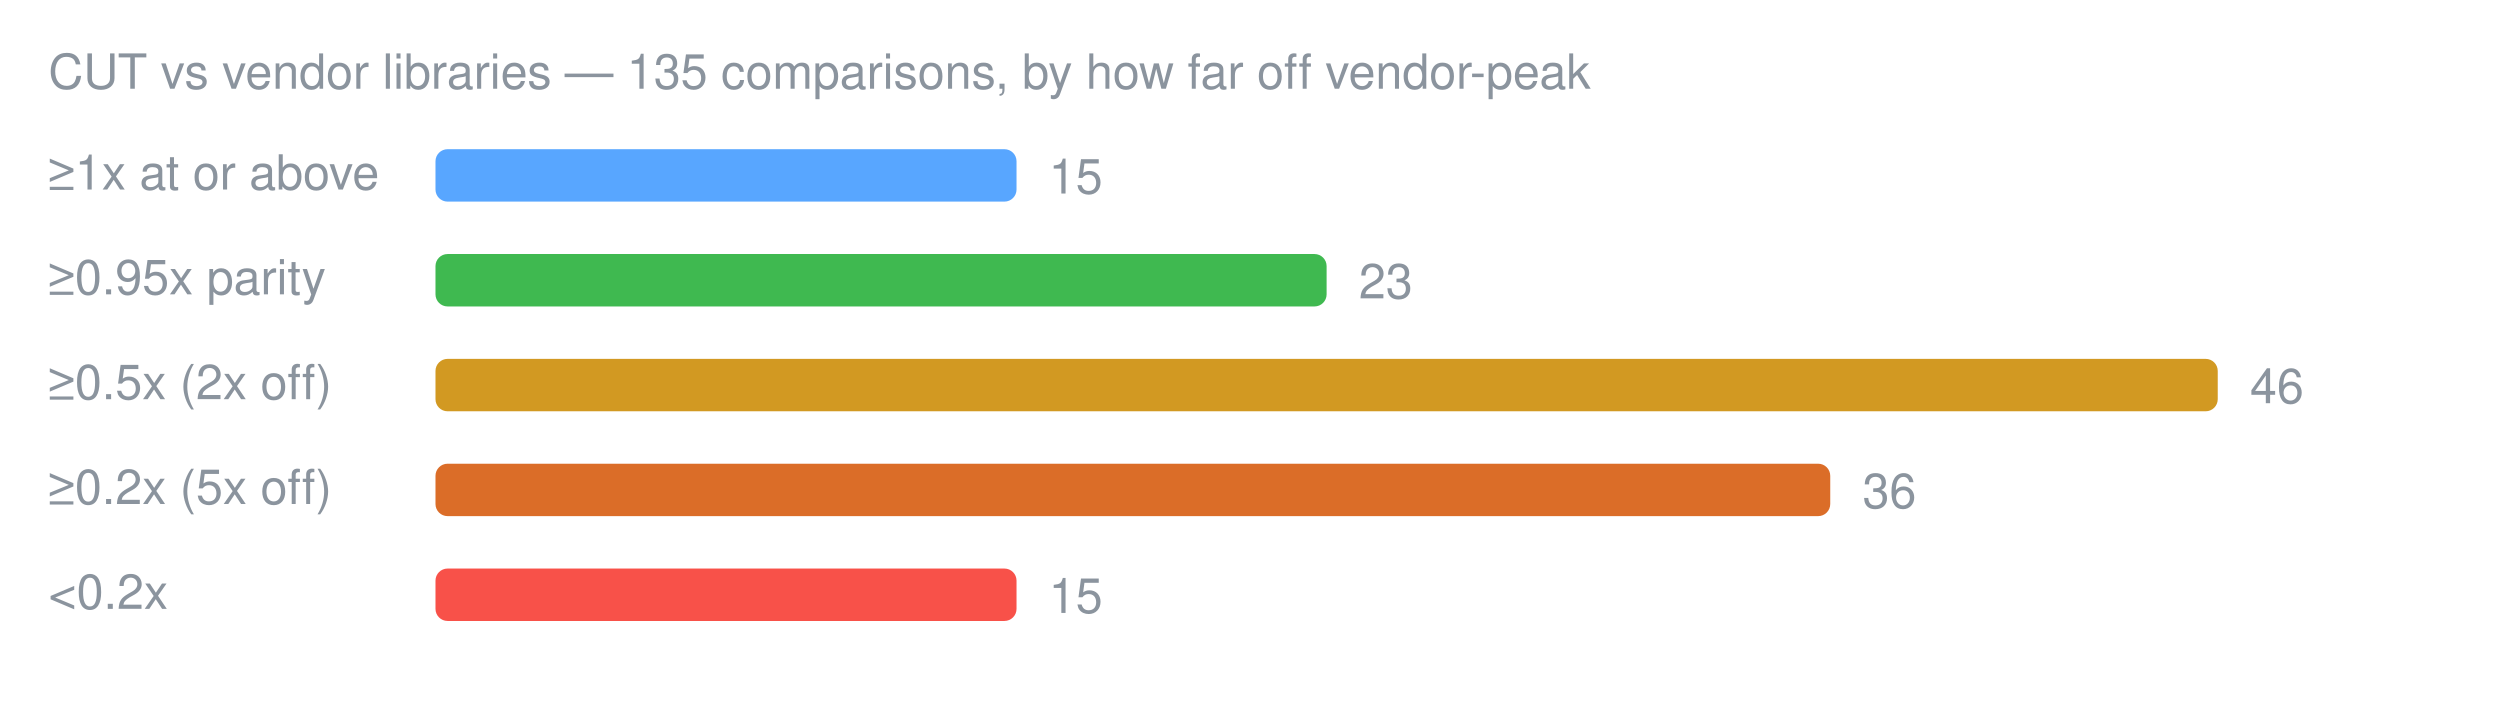
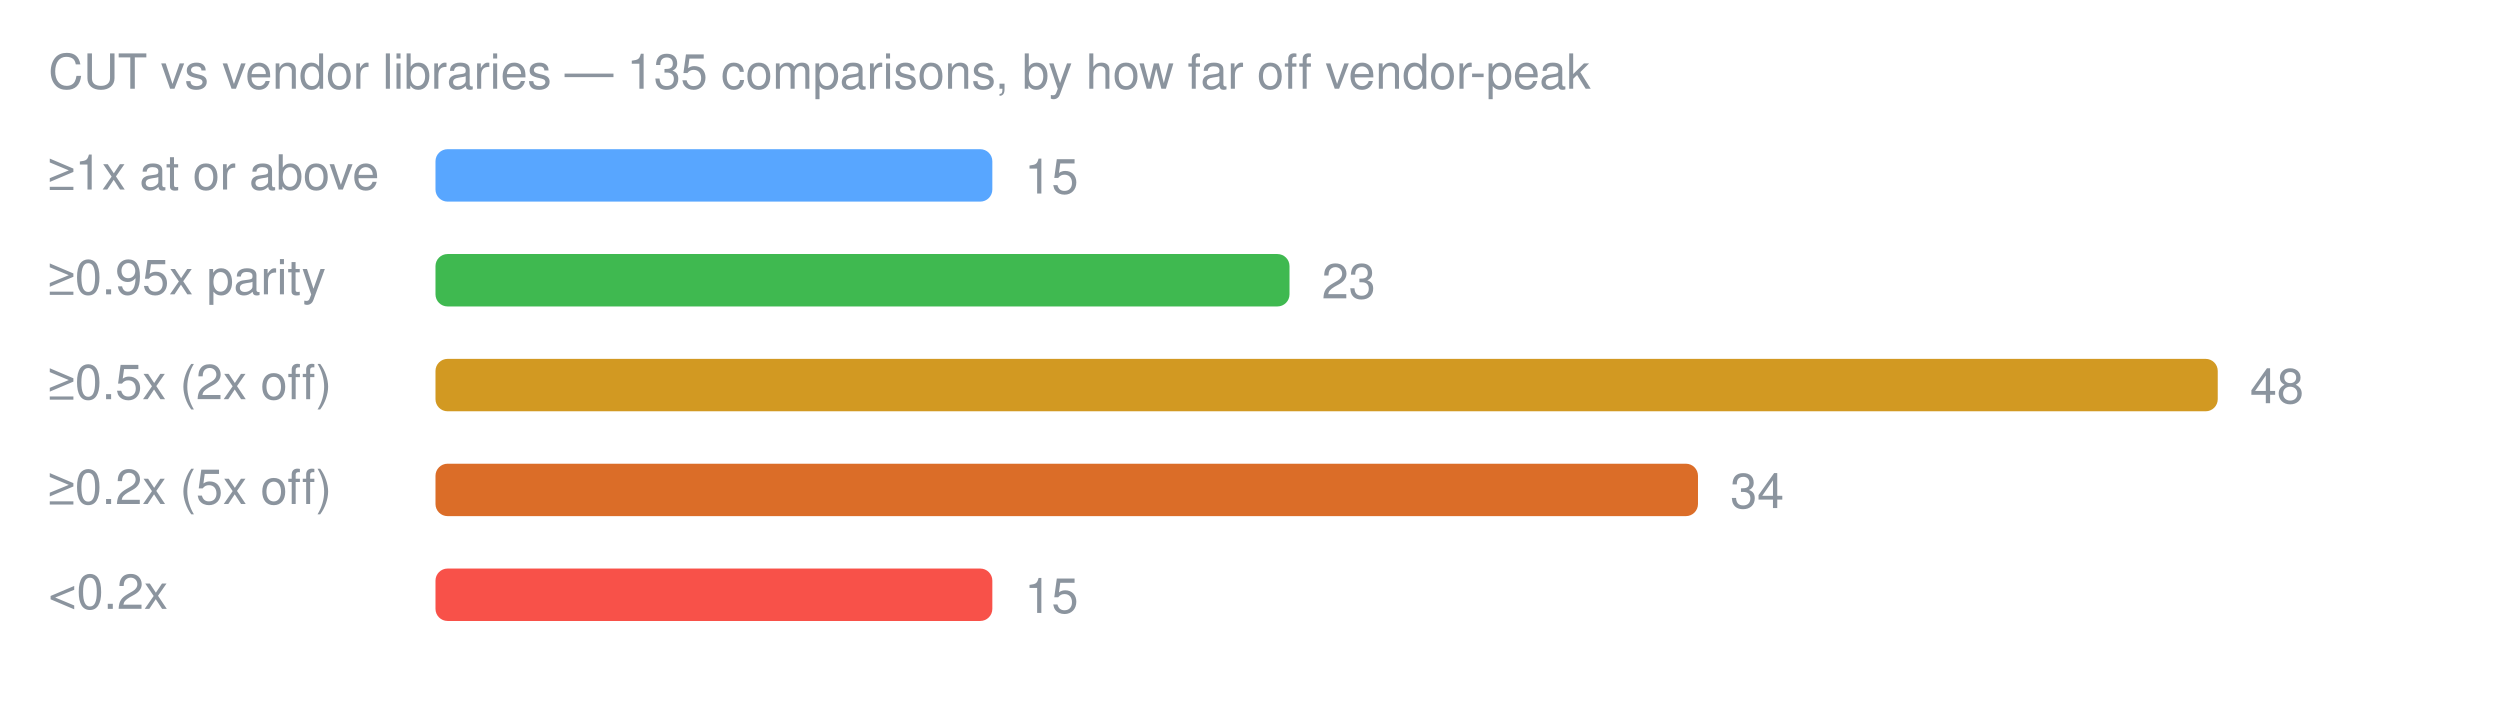
<svg xmlns="http://www.w3.org/2000/svg" width="620" height="176" viewBox="0 0 620 176" font-family="-apple-system,Segoe UI,Helvetica,Arial,sans-serif">
  <text x="12" y="22" font-size="12" fill="#8b949e">CUT vs vendor libraries — 135 comparisons, by how far off vendor-peak</text>
  <text x="12" y="47" font-size="12" fill="#8b949e">≥1x at or above</text>
-   <rect x="108" y="37" width="144.1" height="13" rx="3" fill="#58a6ff" />
-   <text x="260.1" y="48" font-size="12" fill="#8b949e">15</text>
+   <rect x="108" y="37" width="138.1" height="13" rx="3" fill="#58a6ff" />
+   <text x="254.1" y="48" font-size="12" fill="#8b949e">15</text>
  <text x="12" y="73" font-size="12" fill="#8b949e">≥0.95x parity</text>
-   <rect x="108" y="63" width="221.0" height="13" rx="3" fill="#3fb950" />
-   <text x="337.0" y="74" font-size="12" fill="#8b949e">23</text>
+   <rect x="108" y="63" width="211.8" height="13" rx="3" fill="#3fb950" />
+   <text x="327.8" y="74" font-size="12" fill="#8b949e">23</text>
  <text x="12" y="99" font-size="12" fill="#8b949e">≥0.5x (2x off)</text>
  <rect x="108" y="89" width="442.0" height="13" rx="3" fill="#d29922" />
-   <text x="558.0" y="100" font-size="12" fill="#8b949e">46</text>
+   <text x="558.0" y="100" font-size="12" fill="#8b949e">48</text>
  <text x="12" y="125" font-size="12" fill="#8b949e">≥0.2x (5x off)</text>
-   <rect x="108" y="115" width="345.9" height="13" rx="3" fill="#db6d28" />
-   <text x="461.9" y="126" font-size="12" fill="#8b949e">36</text>
+   <rect x="108" y="115" width="313.1" height="13" rx="3" fill="#db6d28" />
+   <text x="429.1" y="126" font-size="12" fill="#8b949e">34</text>
  <text x="12" y="151" font-size="12" fill="#8b949e">&lt;0.2x</text>
-   <rect x="108" y="141" width="144.1" height="13" rx="3" fill="#f85149" />
-   <text x="260.1" y="152" font-size="12" fill="#8b949e">15</text>
+   <rect x="108" y="141" width="138.1" height="13" rx="3" fill="#f85149" />
+   <text x="254.1" y="152" font-size="12" fill="#8b949e">15</text>
</svg>
